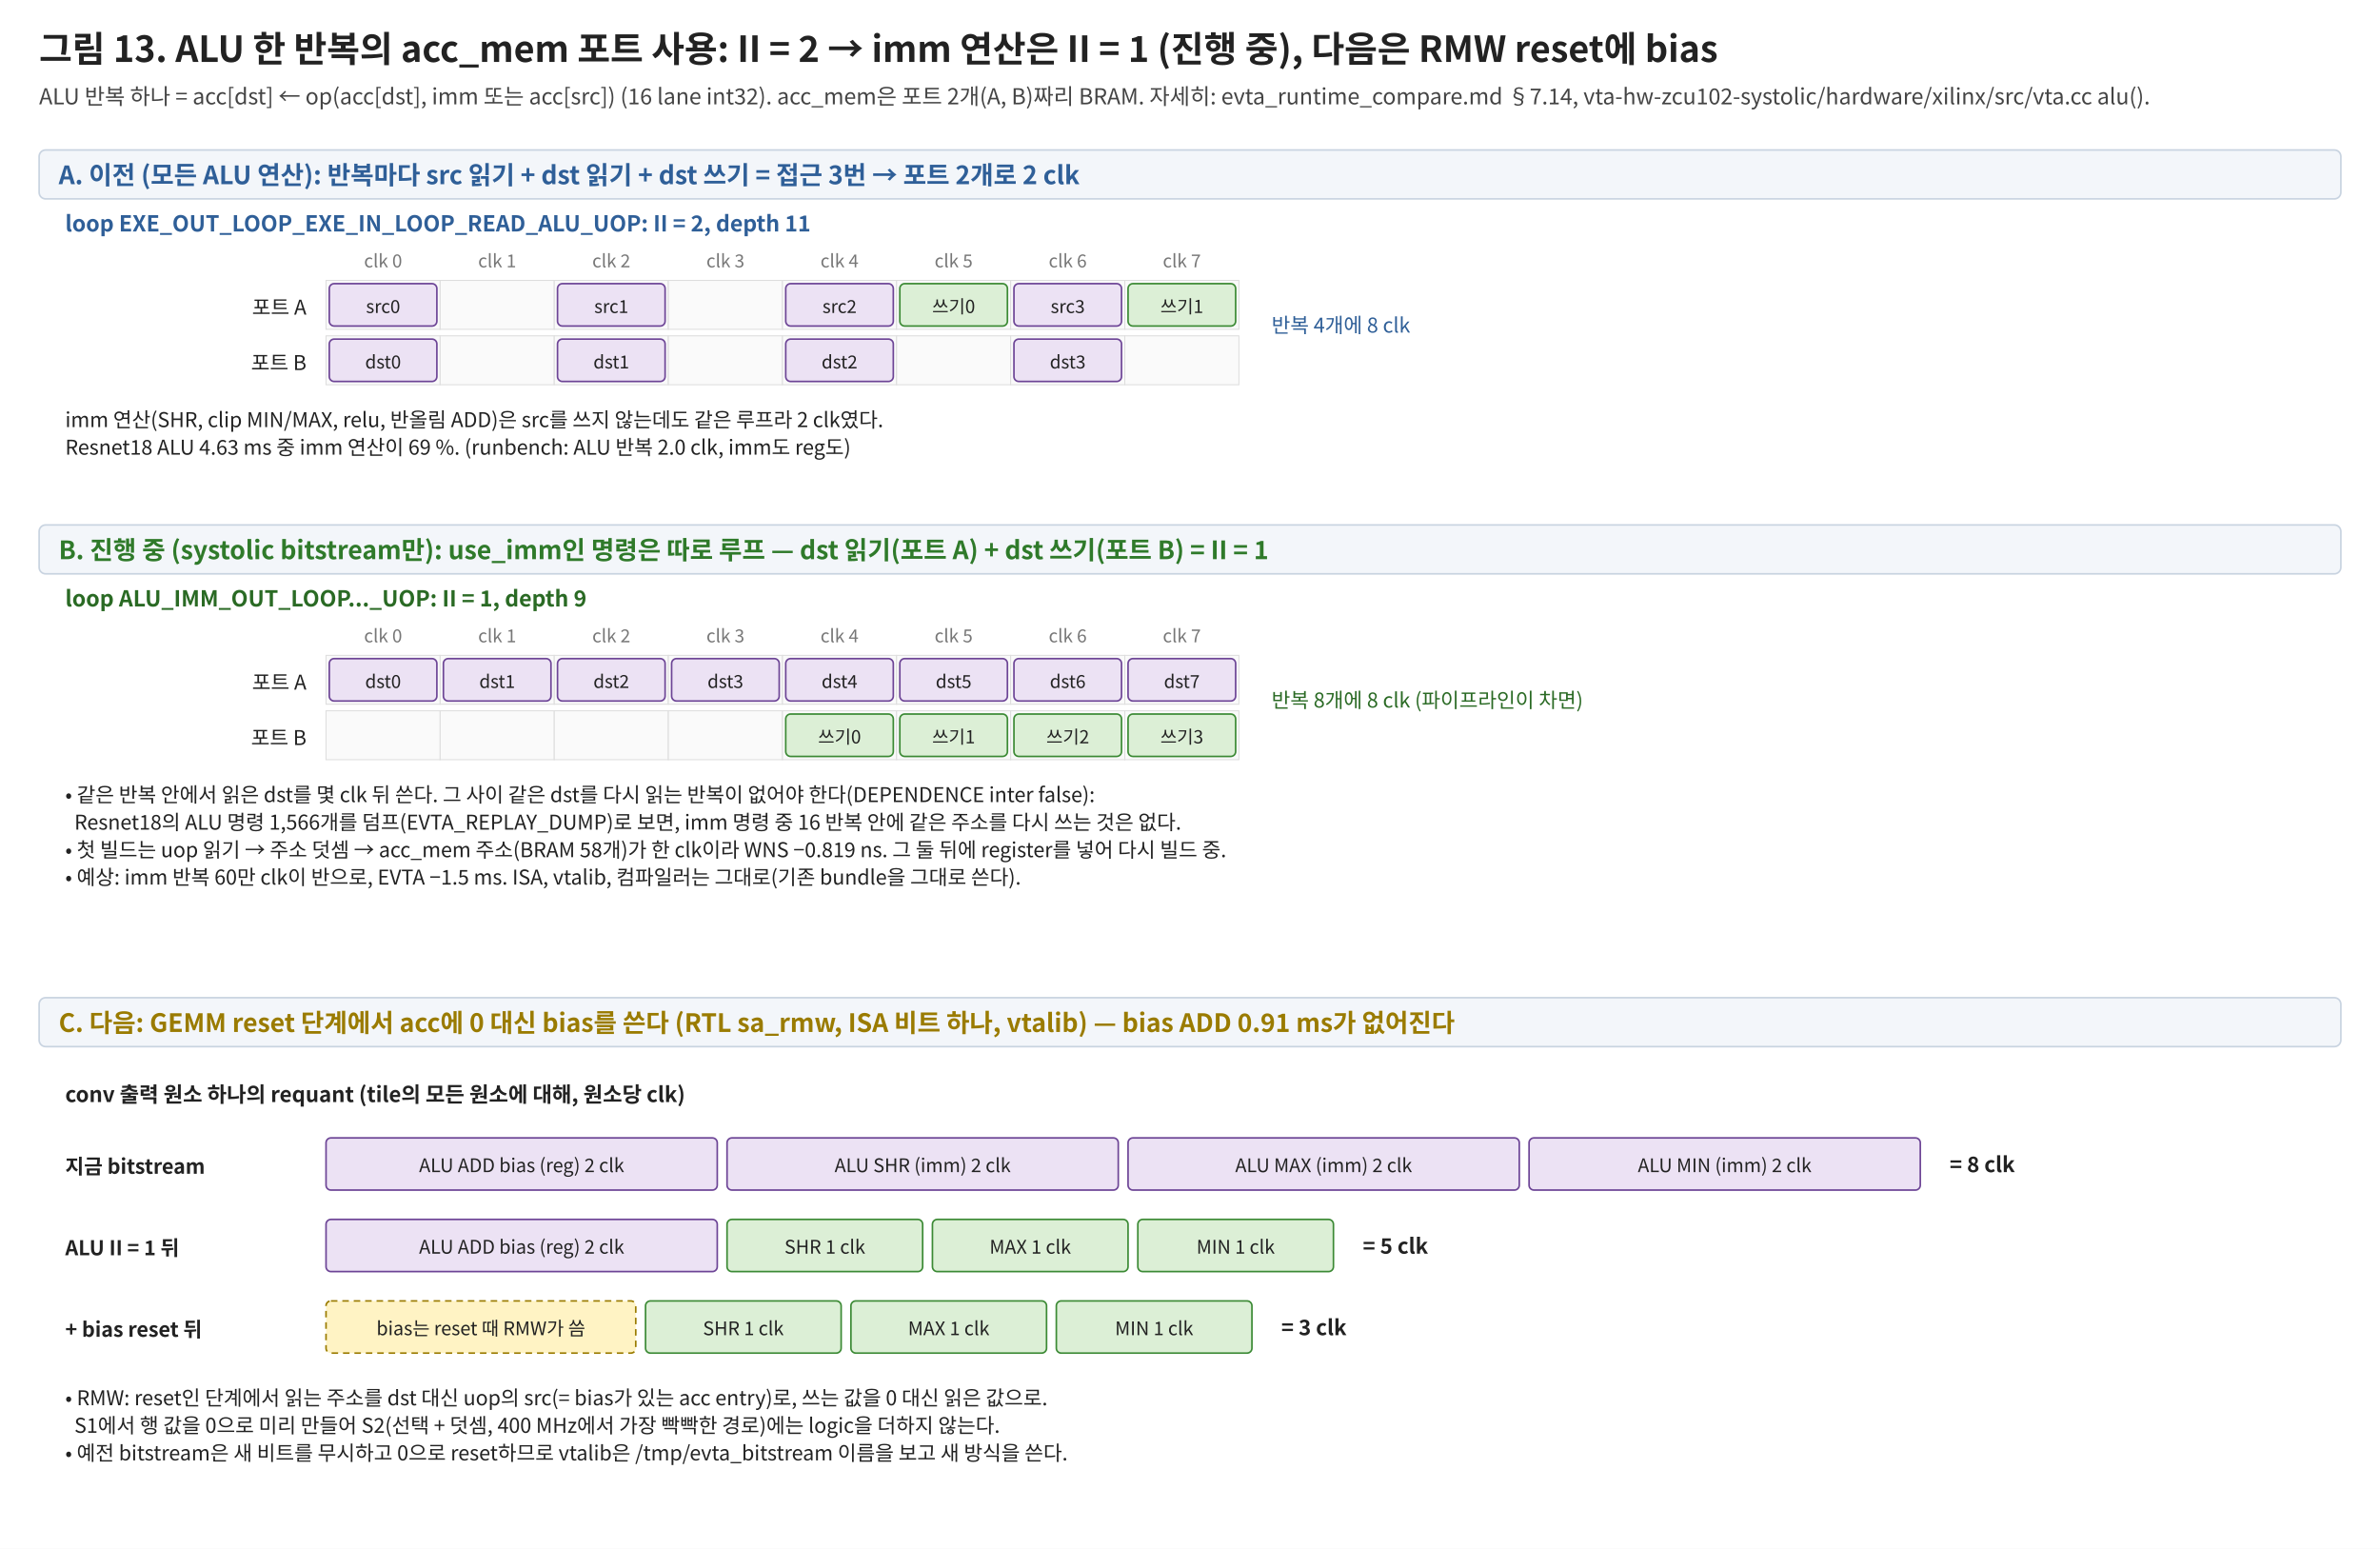
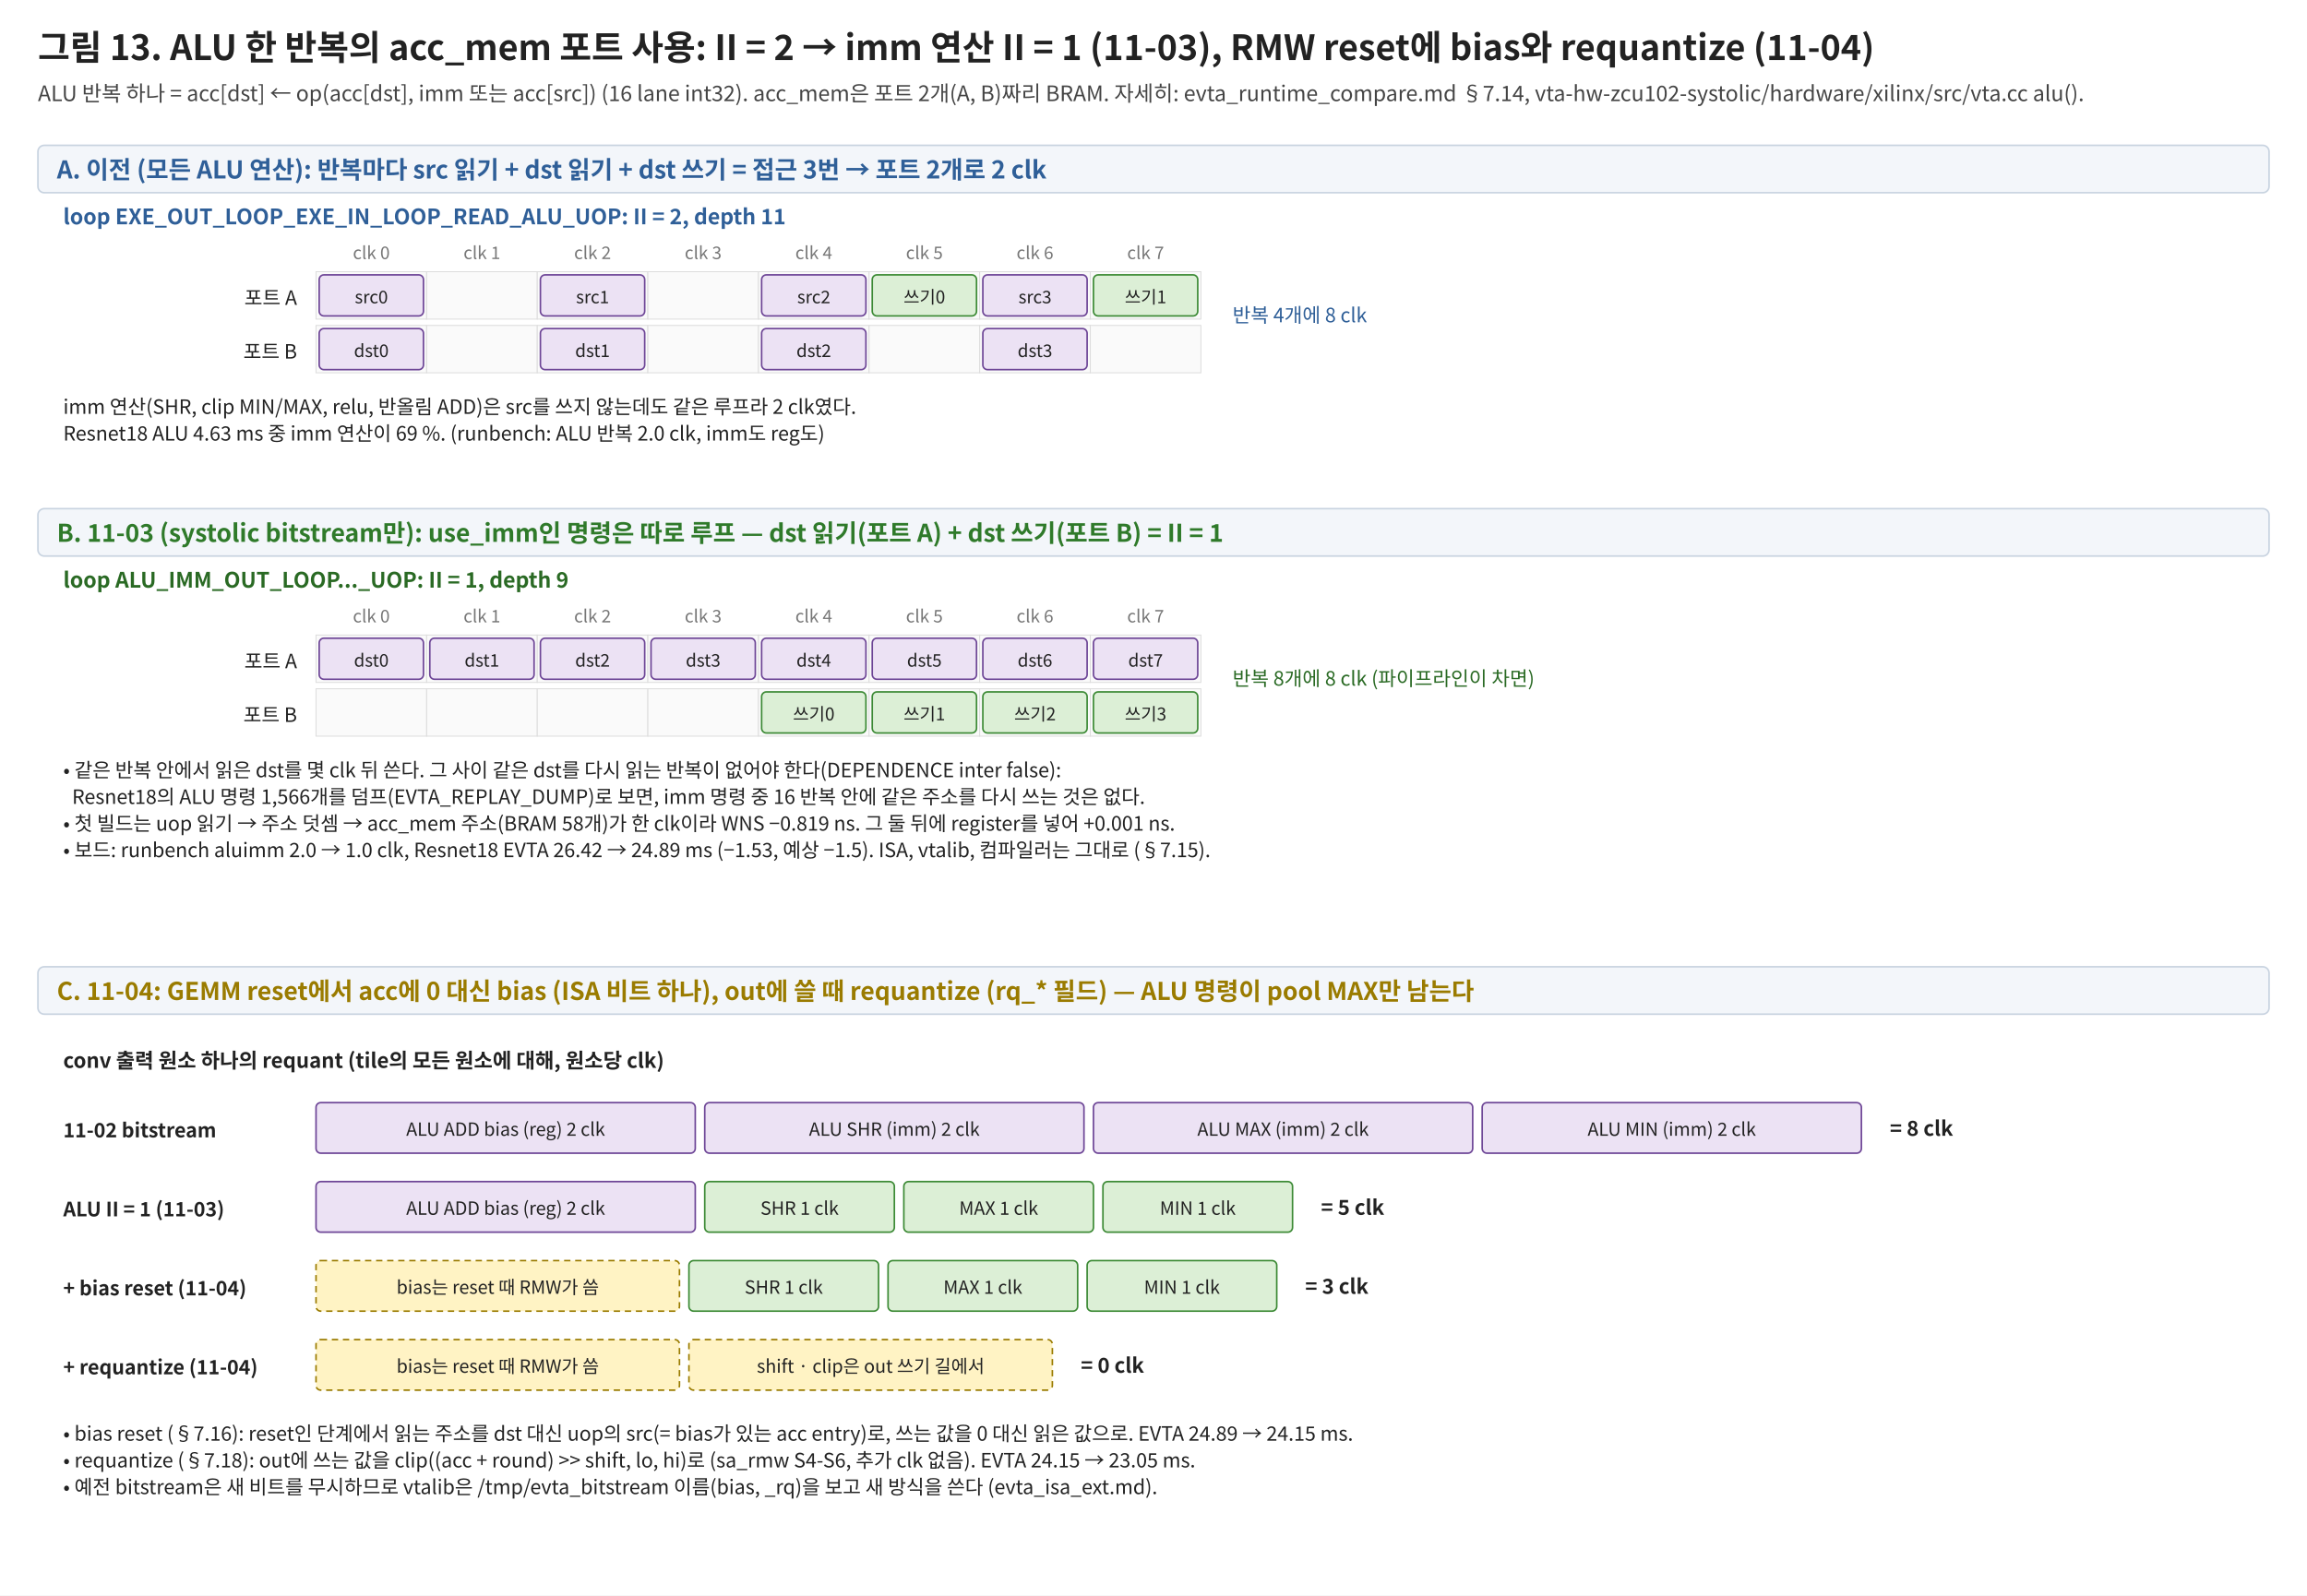
- <svg xmlns="http://www.w3.org/2000/svg" width="1460" height="950" viewBox="0 0 1460 950" font-family="'Noto Sans CJK KR', 'Noto Sans KR', 'Malgun Gothic', 'Apple SD Gothic Neo', sans-serif">
+ <svg xmlns="http://www.w3.org/2000/svg" width="1460" height="1010" viewBox="0 0 1460 1010" font-family="'Noto Sans CJK KR', 'Noto Sans KR', 'Malgun Gothic', 'Apple SD Gothic Neo', sans-serif">
  <defs>
    <marker id="ara" viewBox="0 0 10 10" refX="9" refY="5" markerWidth="7" markerHeight="7" orient="auto-start-reverse">
      <path d="M0,0 L10,5 L0,10 z" fill="#333333" />
    </marker>
    <marker id="arb" viewBox="0 0 10 10" refX="9" refY="5" markerWidth="7" markerHeight="7" orient="auto-start-reverse">
      <path d="M0,0 L10,5 L0,10 z" fill="#2f5f98" />
    </marker>
    <marker id="aro" viewBox="0 0 10 10" refX="9" refY="5" markerWidth="7" markerHeight="7" orient="auto-start-reverse">
      <path d="M0,0 L10,5 L0,10 z" fill="#c06a10" />
    </marker>
    <marker id="arg" viewBox="0 0 10 10" refX="9" refY="5" markerWidth="7" markerHeight="7" orient="auto-start-reverse">
      <path d="M0,0 L10,5 L0,10 z" fill="#3c8a35" />
    </marker>
    <marker id="arr" viewBox="0 0 10 10" refX="9" refY="5" markerWidth="7" markerHeight="7" orient="auto-start-reverse">
      <path d="M0,0 L10,5 L0,10 z" fill="#c0392b" />
    </marker>
    <marker id="arp" viewBox="0 0 10 10" refX="9" refY="5" markerWidth="7" markerHeight="7" orient="auto-start-reverse">
      <path d="M0,0 L10,5 L0,10 z" fill="#6d4596" />
    </marker>
    <marker id="ary" viewBox="0 0 10 10" refX="9" refY="5" markerWidth="7" markerHeight="7" orient="auto-start-reverse">
      <path d="M0,0 L10,5 L0,10 z" fill="#9a7b00" />
    </marker>
    <marker id="ark" viewBox="0 0 10 10" refX="9" refY="5" markerWidth="7" markerHeight="7" orient="auto-start-reverse">
      <path d="M0,0 L10,5 L0,10 z" fill="#888888" />
    </marker>
  </defs>
-   <rect x="0.0" y="0.0" width="1460.0" height="950.0" rx="0" fill="#ffffff" stroke="none" stroke-width="1.2" />
-   <text x="24.0" y="38.0" font-family="'Noto Sans CJK KR', 'Noto Sans KR', 'Malgun Gothic', 'Apple SD Gothic Neo', sans-serif" font-size="22" text-anchor="start" font-weight="bold" fill="#222222" xml:space="preserve">그림 13. ALU 한 반복의 acc_mem 포트 사용: II = 2 → imm 연산은 II = 1 (진행 중), 다음은 RMW reset에 bias</text>
+   <rect x="0.0" y="0.0" width="1460.0" height="1010.0" rx="0" fill="#ffffff" stroke="none" stroke-width="1.2" />
+   <text x="24.0" y="38.0" font-family="'Noto Sans CJK KR', 'Noto Sans KR', 'Malgun Gothic', 'Apple SD Gothic Neo', sans-serif" font-size="22" text-anchor="start" font-weight="bold" fill="#222222" xml:space="preserve">그림 13. ALU 한 반복의 acc_mem 포트 사용: II = 2 → imm 연산 II = 1 (11-03), RMW reset에 bias와 requantize (11-04)</text>
  <text x="24.0" y="64.0" font-family="'Noto Sans CJK KR', 'Noto Sans KR', 'Malgun Gothic', 'Apple SD Gothic Neo', sans-serif" font-size="13.5" text-anchor="start" font-weight="normal" fill="#444444" xml:space="preserve">ALU 반복 하나 = acc[dst] ← op(acc[dst], imm 또는 acc[src]) (16 lane int32). acc_mem은 포트 2개(A, B)짜리 BRAM. 자세히: evta_runtime_compare.md §7.14, vta-hw-zcu102-systolic/hardware/xilinx/src/vta.cc alu().</text>
  <rect x="24.0" y="92.0" width="1412.0" height="30.0" rx="4" fill="#f3f6fa" stroke="#c8d3e0" stroke-width="1" />
  <text x="36.0" y="113.0" font-family="'Noto Sans CJK KR', 'Noto Sans KR', 'Malgun Gothic', 'Apple SD Gothic Neo', sans-serif" font-size="15.5" text-anchor="start" font-weight="bold" fill="#2f5f98" xml:space="preserve">A. 이전 (모든 ALU 연산): 반복마다 src 읽기 + dst 읽기 + dst 쓰기 = 접근 3번 → 포트 2개로 2 clk</text>
  <text x="40.0" y="142.0" font-family="'Noto Sans CJK KR', 'Noto Sans KR', 'Malgun Gothic', 'Apple SD Gothic Neo', sans-serif" font-size="13.5" text-anchor="start" font-weight="bold" fill="#2f5f98" xml:space="preserve">loop EXE_OUT_LOOP_EXE_IN_LOOP_READ_ALU_UOP: II = 2, depth 11</text>
  <text x="235.0" y="164.0" font-family="'Noto Sans CJK KR', 'Noto Sans KR', 'Malgun Gothic', 'Apple SD Gothic Neo', sans-serif" font-size="11" text-anchor="middle" font-weight="normal" fill="#777777" xml:space="preserve">clk 0</text>
  <text x="305.0" y="164.0" font-family="'Noto Sans CJK KR', 'Noto Sans KR', 'Malgun Gothic', 'Apple SD Gothic Neo', sans-serif" font-size="11" text-anchor="middle" font-weight="normal" fill="#777777" xml:space="preserve">clk 1</text>
  <text x="375.0" y="164.0" font-family="'Noto Sans CJK KR', 'Noto Sans KR', 'Malgun Gothic', 'Apple SD Gothic Neo', sans-serif" font-size="11" text-anchor="middle" font-weight="normal" fill="#777777" xml:space="preserve">clk 2</text>
  <text x="445.0" y="164.0" font-family="'Noto Sans CJK KR', 'Noto Sans KR', 'Malgun Gothic', 'Apple SD Gothic Neo', sans-serif" font-size="11" text-anchor="middle" font-weight="normal" fill="#777777" xml:space="preserve">clk 3</text>
  <text x="515.0" y="164.0" font-family="'Noto Sans CJK KR', 'Noto Sans KR', 'Malgun Gothic', 'Apple SD Gothic Neo', sans-serif" font-size="11" text-anchor="middle" font-weight="normal" fill="#777777" xml:space="preserve">clk 4</text>
  <text x="585.0" y="164.0" font-family="'Noto Sans CJK KR', 'Noto Sans KR', 'Malgun Gothic', 'Apple SD Gothic Neo', sans-serif" font-size="11" text-anchor="middle" font-weight="normal" fill="#777777" xml:space="preserve">clk 5</text>
  <text x="655.0" y="164.0" font-family="'Noto Sans CJK KR', 'Noto Sans KR', 'Malgun Gothic', 'Apple SD Gothic Neo', sans-serif" font-size="11" text-anchor="middle" font-weight="normal" fill="#777777" xml:space="preserve">clk 6</text>
  <text x="725.0" y="164.0" font-family="'Noto Sans CJK KR', 'Noto Sans KR', 'Malgun Gothic', 'Apple SD Gothic Neo', sans-serif" font-size="11" text-anchor="middle" font-weight="normal" fill="#777777" xml:space="preserve">clk 7</text>
  <text x="188.0" y="193.0" font-family="'Noto Sans CJK KR', 'Noto Sans KR', 'Malgun Gothic', 'Apple SD Gothic Neo', sans-serif" font-size="12.5" text-anchor="end" font-weight="normal" fill="#222222" xml:space="preserve">포트 A</text>
  <rect x="200.0" y="172.0" width="70.0" height="30.0" rx="0" fill="#fafafa" stroke="#dddddd" stroke-width="0.6" />
  <rect x="270.0" y="172.0" width="70.0" height="30.0" rx="0" fill="#fafafa" stroke="#dddddd" stroke-width="0.6" />
  <rect x="340.0" y="172.0" width="70.0" height="30.0" rx="0" fill="#fafafa" stroke="#dddddd" stroke-width="0.6" />
  <rect x="410.0" y="172.0" width="70.0" height="30.0" rx="0" fill="#fafafa" stroke="#dddddd" stroke-width="0.6" />
  <rect x="480.0" y="172.0" width="70.0" height="30.0" rx="0" fill="#fafafa" stroke="#dddddd" stroke-width="0.6" />
  <rect x="550.0" y="172.0" width="70.0" height="30.0" rx="0" fill="#fafafa" stroke="#dddddd" stroke-width="0.6" />
  <rect x="620.0" y="172.0" width="70.0" height="30.0" rx="0" fill="#fafafa" stroke="#dddddd" stroke-width="0.6" />
  <rect x="690.0" y="172.0" width="70.0" height="30.0" rx="0" fill="#fafafa" stroke="#dddddd" stroke-width="0.6" />
  <text x="188.0" y="227.0" font-family="'Noto Sans CJK KR', 'Noto Sans KR', 'Malgun Gothic', 'Apple SD Gothic Neo', sans-serif" font-size="12.5" text-anchor="end" font-weight="normal" fill="#222222" xml:space="preserve">포트 B</text>
  <rect x="200.0" y="206.0" width="70.0" height="30.0" rx="0" fill="#fafafa" stroke="#dddddd" stroke-width="0.6" />
  <rect x="270.0" y="206.0" width="70.0" height="30.0" rx="0" fill="#fafafa" stroke="#dddddd" stroke-width="0.6" />
  <rect x="340.0" y="206.0" width="70.0" height="30.0" rx="0" fill="#fafafa" stroke="#dddddd" stroke-width="0.6" />
  <rect x="410.0" y="206.0" width="70.0" height="30.0" rx="0" fill="#fafafa" stroke="#dddddd" stroke-width="0.6" />
  <rect x="480.0" y="206.0" width="70.0" height="30.0" rx="0" fill="#fafafa" stroke="#dddddd" stroke-width="0.6" />
  <rect x="550.0" y="206.0" width="70.0" height="30.0" rx="0" fill="#fafafa" stroke="#dddddd" stroke-width="0.6" />
  <rect x="620.0" y="206.0" width="70.0" height="30.0" rx="0" fill="#fafafa" stroke="#dddddd" stroke-width="0.6" />
  <rect x="690.0" y="206.0" width="70.0" height="30.0" rx="0" fill="#fafafa" stroke="#dddddd" stroke-width="0.6" />
  <rect x="202.0" y="174.0" width="66.0" height="26.0" rx="3" fill="#ece2f4" stroke="#6d4596" stroke-width="1" />
  <text x="235.0" y="192.0" font-family="'Noto Sans CJK KR', 'Noto Sans KR', 'Malgun Gothic', 'Apple SD Gothic Neo', sans-serif" font-size="11" text-anchor="middle" font-weight="normal" fill="#222222" xml:space="preserve">src0</text>
  <rect x="202.0" y="208.0" width="66.0" height="26.0" rx="3" fill="#ece2f4" stroke="#6d4596" stroke-width="1" />
  <text x="235.0" y="226.0" font-family="'Noto Sans CJK KR', 'Noto Sans KR', 'Malgun Gothic', 'Apple SD Gothic Neo', sans-serif" font-size="11" text-anchor="middle" font-weight="normal" fill="#222222" xml:space="preserve">dst0</text>
  <rect x="342.0" y="174.0" width="66.0" height="26.0" rx="3" fill="#ece2f4" stroke="#6d4596" stroke-width="1" />
  <text x="375.0" y="192.0" font-family="'Noto Sans CJK KR', 'Noto Sans KR', 'Malgun Gothic', 'Apple SD Gothic Neo', sans-serif" font-size="11" text-anchor="middle" font-weight="normal" fill="#222222" xml:space="preserve">src1</text>
  <rect x="342.0" y="208.0" width="66.0" height="26.0" rx="3" fill="#ece2f4" stroke="#6d4596" stroke-width="1" />
  <text x="375.0" y="226.0" font-family="'Noto Sans CJK KR', 'Noto Sans KR', 'Malgun Gothic', 'Apple SD Gothic Neo', sans-serif" font-size="11" text-anchor="middle" font-weight="normal" fill="#222222" xml:space="preserve">dst1</text>
  <rect x="482.0" y="174.0" width="66.0" height="26.0" rx="3" fill="#ece2f4" stroke="#6d4596" stroke-width="1" />
  <text x="515.0" y="192.0" font-family="'Noto Sans CJK KR', 'Noto Sans KR', 'Malgun Gothic', 'Apple SD Gothic Neo', sans-serif" font-size="11" text-anchor="middle" font-weight="normal" fill="#222222" xml:space="preserve">src2</text>
  <rect x="482.0" y="208.0" width="66.0" height="26.0" rx="3" fill="#ece2f4" stroke="#6d4596" stroke-width="1" />
  <text x="515.0" y="226.0" font-family="'Noto Sans CJK KR', 'Noto Sans KR', 'Malgun Gothic', 'Apple SD Gothic Neo', sans-serif" font-size="11" text-anchor="middle" font-weight="normal" fill="#222222" xml:space="preserve">dst2</text>
  <rect x="552.0" y="174.0" width="66.0" height="26.0" rx="3" fill="#dcefd6" stroke="#3c8a35" stroke-width="1" />
  <text x="585.0" y="192.0" font-family="'Noto Sans CJK KR', 'Noto Sans KR', 'Malgun Gothic', 'Apple SD Gothic Neo', sans-serif" font-size="11" text-anchor="middle" font-weight="normal" fill="#222222" xml:space="preserve">쓰기0</text>
  <rect x="622.0" y="174.0" width="66.0" height="26.0" rx="3" fill="#ece2f4" stroke="#6d4596" stroke-width="1" />
  <text x="655.0" y="192.0" font-family="'Noto Sans CJK KR', 'Noto Sans KR', 'Malgun Gothic', 'Apple SD Gothic Neo', sans-serif" font-size="11" text-anchor="middle" font-weight="normal" fill="#222222" xml:space="preserve">src3</text>
  <rect x="622.0" y="208.0" width="66.0" height="26.0" rx="3" fill="#ece2f4" stroke="#6d4596" stroke-width="1" />
  <text x="655.0" y="226.0" font-family="'Noto Sans CJK KR', 'Noto Sans KR', 'Malgun Gothic', 'Apple SD Gothic Neo', sans-serif" font-size="11" text-anchor="middle" font-weight="normal" fill="#222222" xml:space="preserve">dst3</text>
  <rect x="692.0" y="174.0" width="66.0" height="26.0" rx="3" fill="#dcefd6" stroke="#3c8a35" stroke-width="1" />
  <text x="725.0" y="192.0" font-family="'Noto Sans CJK KR', 'Noto Sans KR', 'Malgun Gothic', 'Apple SD Gothic Neo', sans-serif" font-size="11" text-anchor="middle" font-weight="normal" fill="#222222" xml:space="preserve">쓰기1</text>
  <text x="780.0" y="204.0" font-family="'Noto Sans CJK KR', 'Noto Sans KR', 'Malgun Gothic', 'Apple SD Gothic Neo', sans-serif" font-size="12.5" text-anchor="start" font-weight="normal" fill="#2f5f98" xml:space="preserve">반복 4개에 8 clk</text>
  <text x="40.0" y="262.0" font-family="'Noto Sans CJK KR', 'Noto Sans KR', 'Malgun Gothic', 'Apple SD Gothic Neo', sans-serif" font-size="12.5" text-anchor="start" font-weight="normal" fill="#222222" xml:space="preserve">imm 연산(SHR, clip MIN/MAX, relu, 반올림 ADD)은 src를 쓰지 않는데도 같은 루프라 2 clk였다.</text>
  <text x="40.0" y="278.9" font-family="'Noto Sans CJK KR', 'Noto Sans KR', 'Malgun Gothic', 'Apple SD Gothic Neo', sans-serif" font-size="12.5" text-anchor="start" font-weight="normal" fill="#222222" xml:space="preserve">Resnet18 ALU 4.63 ms 중 imm 연산이 69 %. (runbench: ALU 반복 2.0 clk, imm도 reg도)</text>
  <rect x="24.0" y="322.0" width="1412.0" height="30.0" rx="4" fill="#f3f6fa" stroke="#c8d3e0" stroke-width="1" />
-   <text x="36.0" y="343.0" font-family="'Noto Sans CJK KR', 'Noto Sans KR', 'Malgun Gothic', 'Apple SD Gothic Neo', sans-serif" font-size="15.5" text-anchor="start" font-weight="bold" fill="#2f7a2a" xml:space="preserve">B. 진행 중 (systolic bitstream만): use_imm인 명령은 따로 루프 — dst 읽기(포트 A) + dst 쓰기(포트 B) = II = 1</text>
+   <text x="36.0" y="343.0" font-family="'Noto Sans CJK KR', 'Noto Sans KR', 'Malgun Gothic', 'Apple SD Gothic Neo', sans-serif" font-size="15.5" text-anchor="start" font-weight="bold" fill="#2f7a2a" xml:space="preserve">B. 11-03 (systolic bitstream만): use_imm인 명령은 따로 루프 — dst 읽기(포트 A) + dst 쓰기(포트 B) = II = 1</text>
  <text x="40.0" y="372.0" font-family="'Noto Sans CJK KR', 'Noto Sans KR', 'Malgun Gothic', 'Apple SD Gothic Neo', sans-serif" font-size="13.5" text-anchor="start" font-weight="bold" fill="#2a6a24" xml:space="preserve">loop ALU_IMM_OUT_LOOP..._UOP: II = 1, depth 9</text>
  <text x="235.0" y="394.0" font-family="'Noto Sans CJK KR', 'Noto Sans KR', 'Malgun Gothic', 'Apple SD Gothic Neo', sans-serif" font-size="11" text-anchor="middle" font-weight="normal" fill="#777777" xml:space="preserve">clk 0</text>
  <text x="305.0" y="394.0" font-family="'Noto Sans CJK KR', 'Noto Sans KR', 'Malgun Gothic', 'Apple SD Gothic Neo', sans-serif" font-size="11" text-anchor="middle" font-weight="normal" fill="#777777" xml:space="preserve">clk 1</text>
  <text x="375.0" y="394.0" font-family="'Noto Sans CJK KR', 'Noto Sans KR', 'Malgun Gothic', 'Apple SD Gothic Neo', sans-serif" font-size="11" text-anchor="middle" font-weight="normal" fill="#777777" xml:space="preserve">clk 2</text>
  <text x="445.0" y="394.0" font-family="'Noto Sans CJK KR', 'Noto Sans KR', 'Malgun Gothic', 'Apple SD Gothic Neo', sans-serif" font-size="11" text-anchor="middle" font-weight="normal" fill="#777777" xml:space="preserve">clk 3</text>
  <text x="515.0" y="394.0" font-family="'Noto Sans CJK KR', 'Noto Sans KR', 'Malgun Gothic', 'Apple SD Gothic Neo', sans-serif" font-size="11" text-anchor="middle" font-weight="normal" fill="#777777" xml:space="preserve">clk 4</text>
  <text x="585.0" y="394.0" font-family="'Noto Sans CJK KR', 'Noto Sans KR', 'Malgun Gothic', 'Apple SD Gothic Neo', sans-serif" font-size="11" text-anchor="middle" font-weight="normal" fill="#777777" xml:space="preserve">clk 5</text>
  <text x="655.0" y="394.0" font-family="'Noto Sans CJK KR', 'Noto Sans KR', 'Malgun Gothic', 'Apple SD Gothic Neo', sans-serif" font-size="11" text-anchor="middle" font-weight="normal" fill="#777777" xml:space="preserve">clk 6</text>
  <text x="725.0" y="394.0" font-family="'Noto Sans CJK KR', 'Noto Sans KR', 'Malgun Gothic', 'Apple SD Gothic Neo', sans-serif" font-size="11" text-anchor="middle" font-weight="normal" fill="#777777" xml:space="preserve">clk 7</text>
  <text x="188.0" y="423.0" font-family="'Noto Sans CJK KR', 'Noto Sans KR', 'Malgun Gothic', 'Apple SD Gothic Neo', sans-serif" font-size="12.5" text-anchor="end" font-weight="normal" fill="#222222" xml:space="preserve">포트 A</text>
  <rect x="200.0" y="402.0" width="70.0" height="30.0" rx="0" fill="#fafafa" stroke="#dddddd" stroke-width="0.6" />
  <rect x="270.0" y="402.0" width="70.0" height="30.0" rx="0" fill="#fafafa" stroke="#dddddd" stroke-width="0.6" />
  <rect x="340.0" y="402.0" width="70.0" height="30.0" rx="0" fill="#fafafa" stroke="#dddddd" stroke-width="0.6" />
  <rect x="410.0" y="402.0" width="70.0" height="30.0" rx="0" fill="#fafafa" stroke="#dddddd" stroke-width="0.6" />
  <rect x="480.0" y="402.0" width="70.0" height="30.0" rx="0" fill="#fafafa" stroke="#dddddd" stroke-width="0.6" />
  <rect x="550.0" y="402.0" width="70.0" height="30.0" rx="0" fill="#fafafa" stroke="#dddddd" stroke-width="0.6" />
  <rect x="620.0" y="402.0" width="70.0" height="30.0" rx="0" fill="#fafafa" stroke="#dddddd" stroke-width="0.6" />
  <rect x="690.0" y="402.0" width="70.0" height="30.0" rx="0" fill="#fafafa" stroke="#dddddd" stroke-width="0.6" />
  <text x="188.0" y="457.0" font-family="'Noto Sans CJK KR', 'Noto Sans KR', 'Malgun Gothic', 'Apple SD Gothic Neo', sans-serif" font-size="12.5" text-anchor="end" font-weight="normal" fill="#222222" xml:space="preserve">포트 B</text>
  <rect x="200.0" y="436.0" width="70.0" height="30.0" rx="0" fill="#fafafa" stroke="#dddddd" stroke-width="0.6" />
  <rect x="270.0" y="436.0" width="70.0" height="30.0" rx="0" fill="#fafafa" stroke="#dddddd" stroke-width="0.6" />
  <rect x="340.0" y="436.0" width="70.0" height="30.0" rx="0" fill="#fafafa" stroke="#dddddd" stroke-width="0.6" />
  <rect x="410.0" y="436.0" width="70.0" height="30.0" rx="0" fill="#fafafa" stroke="#dddddd" stroke-width="0.6" />
  <rect x="480.0" y="436.0" width="70.0" height="30.0" rx="0" fill="#fafafa" stroke="#dddddd" stroke-width="0.6" />
  <rect x="550.0" y="436.0" width="70.0" height="30.0" rx="0" fill="#fafafa" stroke="#dddddd" stroke-width="0.6" />
  <rect x="620.0" y="436.0" width="70.0" height="30.0" rx="0" fill="#fafafa" stroke="#dddddd" stroke-width="0.6" />
  <rect x="690.0" y="436.0" width="70.0" height="30.0" rx="0" fill="#fafafa" stroke="#dddddd" stroke-width="0.6" />
  <rect x="202.0" y="404.0" width="66.0" height="26.0" rx="3" fill="#ece2f4" stroke="#6d4596" stroke-width="1" />
  <text x="235.0" y="422.0" font-family="'Noto Sans CJK KR', 'Noto Sans KR', 'Malgun Gothic', 'Apple SD Gothic Neo', sans-serif" font-size="11" text-anchor="middle" font-weight="normal" fill="#222222" xml:space="preserve">dst0</text>
  <rect x="272.0" y="404.0" width="66.0" height="26.0" rx="3" fill="#ece2f4" stroke="#6d4596" stroke-width="1" />
  <text x="305.0" y="422.0" font-family="'Noto Sans CJK KR', 'Noto Sans KR', 'Malgun Gothic', 'Apple SD Gothic Neo', sans-serif" font-size="11" text-anchor="middle" font-weight="normal" fill="#222222" xml:space="preserve">dst1</text>
  <rect x="342.0" y="404.0" width="66.0" height="26.0" rx="3" fill="#ece2f4" stroke="#6d4596" stroke-width="1" />
  <text x="375.0" y="422.0" font-family="'Noto Sans CJK KR', 'Noto Sans KR', 'Malgun Gothic', 'Apple SD Gothic Neo', sans-serif" font-size="11" text-anchor="middle" font-weight="normal" fill="#222222" xml:space="preserve">dst2</text>
  <rect x="412.0" y="404.0" width="66.0" height="26.0" rx="3" fill="#ece2f4" stroke="#6d4596" stroke-width="1" />
  <text x="445.0" y="422.0" font-family="'Noto Sans CJK KR', 'Noto Sans KR', 'Malgun Gothic', 'Apple SD Gothic Neo', sans-serif" font-size="11" text-anchor="middle" font-weight="normal" fill="#222222" xml:space="preserve">dst3</text>
  <rect x="482.0" y="404.0" width="66.0" height="26.0" rx="3" fill="#ece2f4" stroke="#6d4596" stroke-width="1" />
  <text x="515.0" y="422.0" font-family="'Noto Sans CJK KR', 'Noto Sans KR', 'Malgun Gothic', 'Apple SD Gothic Neo', sans-serif" font-size="11" text-anchor="middle" font-weight="normal" fill="#222222" xml:space="preserve">dst4</text>
  <rect x="482.0" y="438.0" width="66.0" height="26.0" rx="3" fill="#dcefd6" stroke="#3c8a35" stroke-width="1" />
  <text x="515.0" y="456.0" font-family="'Noto Sans CJK KR', 'Noto Sans KR', 'Malgun Gothic', 'Apple SD Gothic Neo', sans-serif" font-size="11" text-anchor="middle" font-weight="normal" fill="#222222" xml:space="preserve">쓰기0</text>
  <rect x="552.0" y="404.0" width="66.0" height="26.0" rx="3" fill="#ece2f4" stroke="#6d4596" stroke-width="1" />
  <text x="585.0" y="422.0" font-family="'Noto Sans CJK KR', 'Noto Sans KR', 'Malgun Gothic', 'Apple SD Gothic Neo', sans-serif" font-size="11" text-anchor="middle" font-weight="normal" fill="#222222" xml:space="preserve">dst5</text>
  <rect x="552.0" y="438.0" width="66.0" height="26.0" rx="3" fill="#dcefd6" stroke="#3c8a35" stroke-width="1" />
  <text x="585.0" y="456.0" font-family="'Noto Sans CJK KR', 'Noto Sans KR', 'Malgun Gothic', 'Apple SD Gothic Neo', sans-serif" font-size="11" text-anchor="middle" font-weight="normal" fill="#222222" xml:space="preserve">쓰기1</text>
  <rect x="622.0" y="404.0" width="66.0" height="26.0" rx="3" fill="#ece2f4" stroke="#6d4596" stroke-width="1" />
  <text x="655.0" y="422.0" font-family="'Noto Sans CJK KR', 'Noto Sans KR', 'Malgun Gothic', 'Apple SD Gothic Neo', sans-serif" font-size="11" text-anchor="middle" font-weight="normal" fill="#222222" xml:space="preserve">dst6</text>
  <rect x="622.0" y="438.0" width="66.0" height="26.0" rx="3" fill="#dcefd6" stroke="#3c8a35" stroke-width="1" />
  <text x="655.0" y="456.0" font-family="'Noto Sans CJK KR', 'Noto Sans KR', 'Malgun Gothic', 'Apple SD Gothic Neo', sans-serif" font-size="11" text-anchor="middle" font-weight="normal" fill="#222222" xml:space="preserve">쓰기2</text>
  <rect x="692.0" y="404.0" width="66.0" height="26.0" rx="3" fill="#ece2f4" stroke="#6d4596" stroke-width="1" />
  <text x="725.0" y="422.0" font-family="'Noto Sans CJK KR', 'Noto Sans KR', 'Malgun Gothic', 'Apple SD Gothic Neo', sans-serif" font-size="11" text-anchor="middle" font-weight="normal" fill="#222222" xml:space="preserve">dst7</text>
  <rect x="692.0" y="438.0" width="66.0" height="26.0" rx="3" fill="#dcefd6" stroke="#3c8a35" stroke-width="1" />
  <text x="725.0" y="456.0" font-family="'Noto Sans CJK KR', 'Noto Sans KR', 'Malgun Gothic', 'Apple SD Gothic Neo', sans-serif" font-size="11" text-anchor="middle" font-weight="normal" fill="#222222" xml:space="preserve">쓰기3</text>
  <text x="780.0" y="434.0" font-family="'Noto Sans CJK KR', 'Noto Sans KR', 'Malgun Gothic', 'Apple SD Gothic Neo', sans-serif" font-size="12.5" text-anchor="start" font-weight="normal" fill="#2a6a24" xml:space="preserve">반복 8개에 8 clk (파이프라인이 차면)</text>
  <text x="40.0" y="492.0" font-family="'Noto Sans CJK KR', 'Noto Sans KR', 'Malgun Gothic', 'Apple SD Gothic Neo', sans-serif" font-size="12.5" text-anchor="start" font-weight="normal" fill="#222222" xml:space="preserve">• 같은 반복 안에서 읽은 dst를 몇 clk 뒤 쓴다. 그 사이 같은 dst를 다시 읽는 반복이 없어야 한다(DEPENDENCE inter false):</text>
  <text x="40.0" y="508.9" font-family="'Noto Sans CJK KR', 'Noto Sans KR', 'Malgun Gothic', 'Apple SD Gothic Neo', sans-serif" font-size="12.5" text-anchor="start" font-weight="normal" fill="#222222" xml:space="preserve">  Resnet18의 ALU 명령 1,566개를 덤프(EVTA_REPLAY_DUMP)로 보면, imm 명령 중 16 반복 안에 같은 주소를 다시 쓰는 것은 없다.</text>
-   <text x="40.0" y="525.8" font-family="'Noto Sans CJK KR', 'Noto Sans KR', 'Malgun Gothic', 'Apple SD Gothic Neo', sans-serif" font-size="12.5" text-anchor="start" font-weight="normal" fill="#222222" xml:space="preserve">• 첫 빌드는 uop 읽기 → 주소 덧셈 → acc_mem 주소(BRAM 58개)가 한 clk이라 WNS −0.819 ns. 그 둘 뒤에 register를 넣어 다시 빌드 중.</text>
-   <text x="40.0" y="542.6" font-family="'Noto Sans CJK KR', 'Noto Sans KR', 'Malgun Gothic', 'Apple SD Gothic Neo', sans-serif" font-size="12.5" text-anchor="start" font-weight="normal" fill="#222222" xml:space="preserve">• 예상: imm 반복 60만 clk이 반으로, EVTA −1.5 ms. ISA, vtalib, 컴파일러는 그대로(기존 bundle을 그대로 쓴다).</text>
+   <text x="40.0" y="525.8" font-family="'Noto Sans CJK KR', 'Noto Sans KR', 'Malgun Gothic', 'Apple SD Gothic Neo', sans-serif" font-size="12.5" text-anchor="start" font-weight="normal" fill="#222222" xml:space="preserve">• 첫 빌드는 uop 읽기 → 주소 덧셈 → acc_mem 주소(BRAM 58개)가 한 clk이라 WNS −0.819 ns. 그 둘 뒤에 register를 넣어 +0.001 ns.</text>
+   <text x="40.0" y="542.6" font-family="'Noto Sans CJK KR', 'Noto Sans KR', 'Malgun Gothic', 'Apple SD Gothic Neo', sans-serif" font-size="12.5" text-anchor="start" font-weight="normal" fill="#222222" xml:space="preserve">• 보드: runbench aluimm 2.0 → 1.0 clk, Resnet18 EVTA 26.42 → 24.89 ms (−1.53, 예상 −1.5). ISA, vtalib, 컴파일러는 그대로 (§7.15).</text>
  <rect x="24.0" y="612.0" width="1412.0" height="30.0" rx="4" fill="#f3f6fa" stroke="#c8d3e0" stroke-width="1" />
-   <text x="36.0" y="633.0" font-family="'Noto Sans CJK KR', 'Noto Sans KR', 'Malgun Gothic', 'Apple SD Gothic Neo', sans-serif" font-size="15.5" text-anchor="start" font-weight="bold" fill="#9a7b00" xml:space="preserve">C. 다음: GEMM reset 단계에서 acc에 0 대신 bias를 쓴다 (RTL sa_rmw, ISA 비트 하나, vtalib) — bias ADD 0.91 ms가 없어진다</text>
+   <text x="36.0" y="633.0" font-family="'Noto Sans CJK KR', 'Noto Sans KR', 'Malgun Gothic', 'Apple SD Gothic Neo', sans-serif" font-size="15.5" text-anchor="start" font-weight="bold" fill="#9a7b00" xml:space="preserve">C. 11-04: GEMM reset에서 acc에 0 대신 bias (ISA 비트 하나), out에 쓸 때 requantize (rq_* 필드) — ALU 명령이 pool MAX만 남는다</text>
  <text x="40.0" y="676.0" font-family="'Noto Sans CJK KR', 'Noto Sans KR', 'Malgun Gothic', 'Apple SD Gothic Neo', sans-serif" font-size="13" text-anchor="start" font-weight="bold" fill="#222222" xml:space="preserve">conv 출력 원소 하나의 requant (tile의 모든 원소에 대해, 원소당 clk)</text>
-   <text x="40.0" y="720.0" font-family="'Noto Sans CJK KR', 'Noto Sans KR', 'Malgun Gothic', 'Apple SD Gothic Neo', sans-serif" font-size="12.5" text-anchor="start" font-weight="bold" fill="#222222" xml:space="preserve">지금 bitstream</text>
+   <text x="40.0" y="720.0" font-family="'Noto Sans CJK KR', 'Noto Sans KR', 'Malgun Gothic', 'Apple SD Gothic Neo', sans-serif" font-size="12.5" text-anchor="start" font-weight="bold" fill="#222222" xml:space="preserve">11-02 bitstream</text>
  <rect x="200.0" y="698.0" width="240.0" height="32.0" rx="3" fill="#ece2f4" stroke="#6d4596" stroke-width="1" />
  <text x="320.0" y="719.0" font-family="'Noto Sans CJK KR', 'Noto Sans KR', 'Malgun Gothic', 'Apple SD Gothic Neo', sans-serif" font-size="11.5" text-anchor="middle" font-weight="normal" fill="#222222" xml:space="preserve">ALU ADD bias (reg) 2 clk</text>
  <rect x="446.0" y="698.0" width="240.0" height="32.0" rx="3" fill="#ece2f4" stroke="#6d4596" stroke-width="1" />
  <text x="566.0" y="719.0" font-family="'Noto Sans CJK KR', 'Noto Sans KR', 'Malgun Gothic', 'Apple SD Gothic Neo', sans-serif" font-size="11.5" text-anchor="middle" font-weight="normal" fill="#222222" xml:space="preserve">ALU SHR (imm) 2 clk</text>
  <rect x="692.0" y="698.0" width="240.0" height="32.0" rx="3" fill="#ece2f4" stroke="#6d4596" stroke-width="1" />
  <text x="812.0" y="719.0" font-family="'Noto Sans CJK KR', 'Noto Sans KR', 'Malgun Gothic', 'Apple SD Gothic Neo', sans-serif" font-size="11.5" text-anchor="middle" font-weight="normal" fill="#222222" xml:space="preserve">ALU MAX (imm) 2 clk</text>
  <rect x="938.0" y="698.0" width="240.0" height="32.0" rx="3" fill="#ece2f4" stroke="#6d4596" stroke-width="1" />
  <text x="1058.0" y="719.0" font-family="'Noto Sans CJK KR', 'Noto Sans KR', 'Malgun Gothic', 'Apple SD Gothic Neo', sans-serif" font-size="11.5" text-anchor="middle" font-weight="normal" fill="#222222" xml:space="preserve">ALU MIN (imm) 2 clk</text>
  <text x="1196.0" y="719.0" font-family="'Noto Sans CJK KR', 'Noto Sans KR', 'Malgun Gothic', 'Apple SD Gothic Neo', sans-serif" font-size="13" text-anchor="start" font-weight="bold" fill="#222222" xml:space="preserve">= 8 clk</text>
-   <text x="40.0" y="770.0" font-family="'Noto Sans CJK KR', 'Noto Sans KR', 'Malgun Gothic', 'Apple SD Gothic Neo', sans-serif" font-size="12.5" text-anchor="start" font-weight="bold" fill="#222222" xml:space="preserve">ALU II = 1 뒤</text>
+   <text x="40.0" y="770.0" font-family="'Noto Sans CJK KR', 'Noto Sans KR', 'Malgun Gothic', 'Apple SD Gothic Neo', sans-serif" font-size="12.5" text-anchor="start" font-weight="bold" fill="#222222" xml:space="preserve">ALU II = 1 (11-03)</text>
  <rect x="200.0" y="748.0" width="240.0" height="32.0" rx="3" fill="#ece2f4" stroke="#6d4596" stroke-width="1" />
  <text x="320.0" y="769.0" font-family="'Noto Sans CJK KR', 'Noto Sans KR', 'Malgun Gothic', 'Apple SD Gothic Neo', sans-serif" font-size="11.5" text-anchor="middle" font-weight="normal" fill="#222222" xml:space="preserve">ALU ADD bias (reg) 2 clk</text>
  <rect x="446.0" y="748.0" width="120.0" height="32.0" rx="3" fill="#dcefd6" stroke="#3c8a35" stroke-width="1" />
  <text x="506.0" y="769.0" font-family="'Noto Sans CJK KR', 'Noto Sans KR', 'Malgun Gothic', 'Apple SD Gothic Neo', sans-serif" font-size="11.5" text-anchor="middle" font-weight="normal" fill="#222222" xml:space="preserve">SHR 1 clk</text>
  <rect x="572.0" y="748.0" width="120.0" height="32.0" rx="3" fill="#dcefd6" stroke="#3c8a35" stroke-width="1" />
  <text x="632.0" y="769.0" font-family="'Noto Sans CJK KR', 'Noto Sans KR', 'Malgun Gothic', 'Apple SD Gothic Neo', sans-serif" font-size="11.5" text-anchor="middle" font-weight="normal" fill="#222222" xml:space="preserve">MAX 1 clk</text>
  <rect x="698.0" y="748.0" width="120.0" height="32.0" rx="3" fill="#dcefd6" stroke="#3c8a35" stroke-width="1" />
  <text x="758.0" y="769.0" font-family="'Noto Sans CJK KR', 'Noto Sans KR', 'Malgun Gothic', 'Apple SD Gothic Neo', sans-serif" font-size="11.5" text-anchor="middle" font-weight="normal" fill="#222222" xml:space="preserve">MIN 1 clk</text>
  <text x="836.0" y="769.0" font-family="'Noto Sans CJK KR', 'Noto Sans KR', 'Malgun Gothic', 'Apple SD Gothic Neo', sans-serif" font-size="13" text-anchor="start" font-weight="bold" fill="#222222" xml:space="preserve">= 5 clk</text>
-   <text x="40.0" y="820.0" font-family="'Noto Sans CJK KR', 'Noto Sans KR', 'Malgun Gothic', 'Apple SD Gothic Neo', sans-serif" font-size="12.5" text-anchor="start" font-weight="bold" fill="#222222" xml:space="preserve">+ bias reset 뒤</text>
-   <rect x="200.0" y="798.0" width="190.0" height="32.0" rx="3" fill="#fff3c4" stroke="#9a7b00" stroke-width="1" stroke-dasharray="4 3" />
-   <text x="295.0" y="819.0" font-family="'Noto Sans CJK KR', 'Noto Sans KR', 'Malgun Gothic', 'Apple SD Gothic Neo', sans-serif" font-size="11.5" text-anchor="middle" font-weight="normal" fill="#222222" xml:space="preserve">bias는 reset 때 RMW가 씀</text>
-   <rect x="396.0" y="798.0" width="120.0" height="32.0" rx="3" fill="#dcefd6" stroke="#3c8a35" stroke-width="1" />
-   <text x="456.0" y="819.0" font-family="'Noto Sans CJK KR', 'Noto Sans KR', 'Malgun Gothic', 'Apple SD Gothic Neo', sans-serif" font-size="11.5" text-anchor="middle" font-weight="normal" fill="#222222" xml:space="preserve">SHR 1 clk</text>
-   <rect x="522.0" y="798.0" width="120.0" height="32.0" rx="3" fill="#dcefd6" stroke="#3c8a35" stroke-width="1" />
-   <text x="582.0" y="819.0" font-family="'Noto Sans CJK KR', 'Noto Sans KR', 'Malgun Gothic', 'Apple SD Gothic Neo', sans-serif" font-size="11.5" text-anchor="middle" font-weight="normal" fill="#222222" xml:space="preserve">MAX 1 clk</text>
-   <rect x="648.0" y="798.0" width="120.0" height="32.0" rx="3" fill="#dcefd6" stroke="#3c8a35" stroke-width="1" />
-   <text x="708.0" y="819.0" font-family="'Noto Sans CJK KR', 'Noto Sans KR', 'Malgun Gothic', 'Apple SD Gothic Neo', sans-serif" font-size="11.5" text-anchor="middle" font-weight="normal" fill="#222222" xml:space="preserve">MIN 1 clk</text>
-   <text x="786.0" y="819.0" font-family="'Noto Sans CJK KR', 'Noto Sans KR', 'Malgun Gothic', 'Apple SD Gothic Neo', sans-serif" font-size="13" text-anchor="start" font-weight="bold" fill="#222222" xml:space="preserve">= 3 clk</text>
-   <text x="40.0" y="862.0" font-family="'Noto Sans CJK KR', 'Noto Sans KR', 'Malgun Gothic', 'Apple SD Gothic Neo', sans-serif" font-size="12.5" text-anchor="start" font-weight="normal" fill="#222222" xml:space="preserve">• RMW: reset인 단계에서 읽는 주소를 dst 대신 uop의 src(= bias가 있는 acc entry)로, 쓰는 값을 0 대신 읽은 값으로.</text>
-   <text x="40.0" y="878.9" font-family="'Noto Sans CJK KR', 'Noto Sans KR', 'Malgun Gothic', 'Apple SD Gothic Neo', sans-serif" font-size="12.5" text-anchor="start" font-weight="normal" fill="#222222" xml:space="preserve">  S1에서 행 값을 0으로 미리 만들어 S2(선택 + 덧셈, 400 MHz에서 가장 빡빡한 경로)에는 logic을 더하지 않는다.</text>
-   <text x="40.0" y="895.8" font-family="'Noto Sans CJK KR', 'Noto Sans KR', 'Malgun Gothic', 'Apple SD Gothic Neo', sans-serif" font-size="12.5" text-anchor="start" font-weight="normal" fill="#222222" xml:space="preserve">• 예전 bitstream은 새 비트를 무시하고 0으로 reset하므로 vtalib은 /tmp/evta_bitstream 이름을 보고 새 방식을 쓴다.</text>
+   <text x="40.0" y="820.0" font-family="'Noto Sans CJK KR', 'Noto Sans KR', 'Malgun Gothic', 'Apple SD Gothic Neo', sans-serif" font-size="12.5" text-anchor="start" font-weight="bold" fill="#222222" xml:space="preserve">+ bias reset (11-04)</text>
+   <rect x="200.0" y="798.0" width="230.0" height="32.0" rx="3" fill="#fff3c4" stroke="#9a7b00" stroke-width="1" stroke-dasharray="4 3" />
+   <text x="315.0" y="819.0" font-family="'Noto Sans CJK KR', 'Noto Sans KR', 'Malgun Gothic', 'Apple SD Gothic Neo', sans-serif" font-size="11.5" text-anchor="middle" font-weight="normal" fill="#222222" xml:space="preserve">bias는 reset 때 RMW가 씀</text>
+   <rect x="436.0" y="798.0" width="120.0" height="32.0" rx="3" fill="#dcefd6" stroke="#3c8a35" stroke-width="1" />
+   <text x="496.0" y="819.0" font-family="'Noto Sans CJK KR', 'Noto Sans KR', 'Malgun Gothic', 'Apple SD Gothic Neo', sans-serif" font-size="11.5" text-anchor="middle" font-weight="normal" fill="#222222" xml:space="preserve">SHR 1 clk</text>
+   <rect x="562.0" y="798.0" width="120.0" height="32.0" rx="3" fill="#dcefd6" stroke="#3c8a35" stroke-width="1" />
+   <text x="622.0" y="819.0" font-family="'Noto Sans CJK KR', 'Noto Sans KR', 'Malgun Gothic', 'Apple SD Gothic Neo', sans-serif" font-size="11.5" text-anchor="middle" font-weight="normal" fill="#222222" xml:space="preserve">MAX 1 clk</text>
+   <rect x="688.0" y="798.0" width="120.0" height="32.0" rx="3" fill="#dcefd6" stroke="#3c8a35" stroke-width="1" />
+   <text x="748.0" y="819.0" font-family="'Noto Sans CJK KR', 'Noto Sans KR', 'Malgun Gothic', 'Apple SD Gothic Neo', sans-serif" font-size="11.5" text-anchor="middle" font-weight="normal" fill="#222222" xml:space="preserve">MIN 1 clk</text>
+   <text x="826.0" y="819.0" font-family="'Noto Sans CJK KR', 'Noto Sans KR', 'Malgun Gothic', 'Apple SD Gothic Neo', sans-serif" font-size="13" text-anchor="start" font-weight="bold" fill="#222222" xml:space="preserve">= 3 clk</text>
+   <text x="40.0" y="870.0" font-family="'Noto Sans CJK KR', 'Noto Sans KR', 'Malgun Gothic', 'Apple SD Gothic Neo', sans-serif" font-size="12.5" text-anchor="start" font-weight="bold" fill="#222222" xml:space="preserve">+ requantize (11-04)</text>
+   <rect x="200.0" y="848.0" width="230.0" height="32.0" rx="3" fill="#fff3c4" stroke="#9a7b00" stroke-width="1" stroke-dasharray="4 3" />
+   <text x="315.0" y="869.0" font-family="'Noto Sans CJK KR', 'Noto Sans KR', 'Malgun Gothic', 'Apple SD Gothic Neo', sans-serif" font-size="11.5" text-anchor="middle" font-weight="normal" fill="#222222" xml:space="preserve">bias는 reset 때 RMW가 씀</text>
+   <rect x="436.0" y="848.0" width="230.0" height="32.0" rx="3" fill="#fff3c4" stroke="#9a7b00" stroke-width="1" stroke-dasharray="4 3" />
+   <text x="551.0" y="869.0" font-family="'Noto Sans CJK KR', 'Noto Sans KR', 'Malgun Gothic', 'Apple SD Gothic Neo', sans-serif" font-size="11.5" text-anchor="middle" font-weight="normal" fill="#222222" xml:space="preserve">shift · clip은 out 쓰기 길에서</text>
+   <text x="684.0" y="869.0" font-family="'Noto Sans CJK KR', 'Noto Sans KR', 'Malgun Gothic', 'Apple SD Gothic Neo', sans-serif" font-size="13" text-anchor="start" font-weight="bold" fill="#222222" xml:space="preserve">= 0 clk</text>
+   <text x="40.0" y="912.0" font-family="'Noto Sans CJK KR', 'Noto Sans KR', 'Malgun Gothic', 'Apple SD Gothic Neo', sans-serif" font-size="12.5" text-anchor="start" font-weight="normal" fill="#222222" xml:space="preserve">• bias reset (§7.16): reset인 단계에서 읽는 주소를 dst 대신 uop의 src(= bias가 있는 acc entry)로, 쓰는 값을 0 대신 읽은 값으로. EVTA 24.89 → 24.15 ms.</text>
+   <text x="40.0" y="928.9" font-family="'Noto Sans CJK KR', 'Noto Sans KR', 'Malgun Gothic', 'Apple SD Gothic Neo', sans-serif" font-size="12.5" text-anchor="start" font-weight="normal" fill="#222222" xml:space="preserve">• requantize (§7.18): out에 쓰는 값을 clip((acc + round) &gt;&gt; shift, lo, hi)로 (sa_rmw S4-S6, 추가 clk 없음). EVTA 24.15 → 23.05 ms.</text>
+   <text x="40.0" y="945.8" font-family="'Noto Sans CJK KR', 'Noto Sans KR', 'Malgun Gothic', 'Apple SD Gothic Neo', sans-serif" font-size="12.5" text-anchor="start" font-weight="normal" fill="#222222" xml:space="preserve">• 예전 bitstream은 새 비트를 무시하므로 vtalib은 /tmp/evta_bitstream 이름(bias, _rq)을 보고 새 방식을 쓴다 (evta_isa_ext.md).</text>
</svg>
